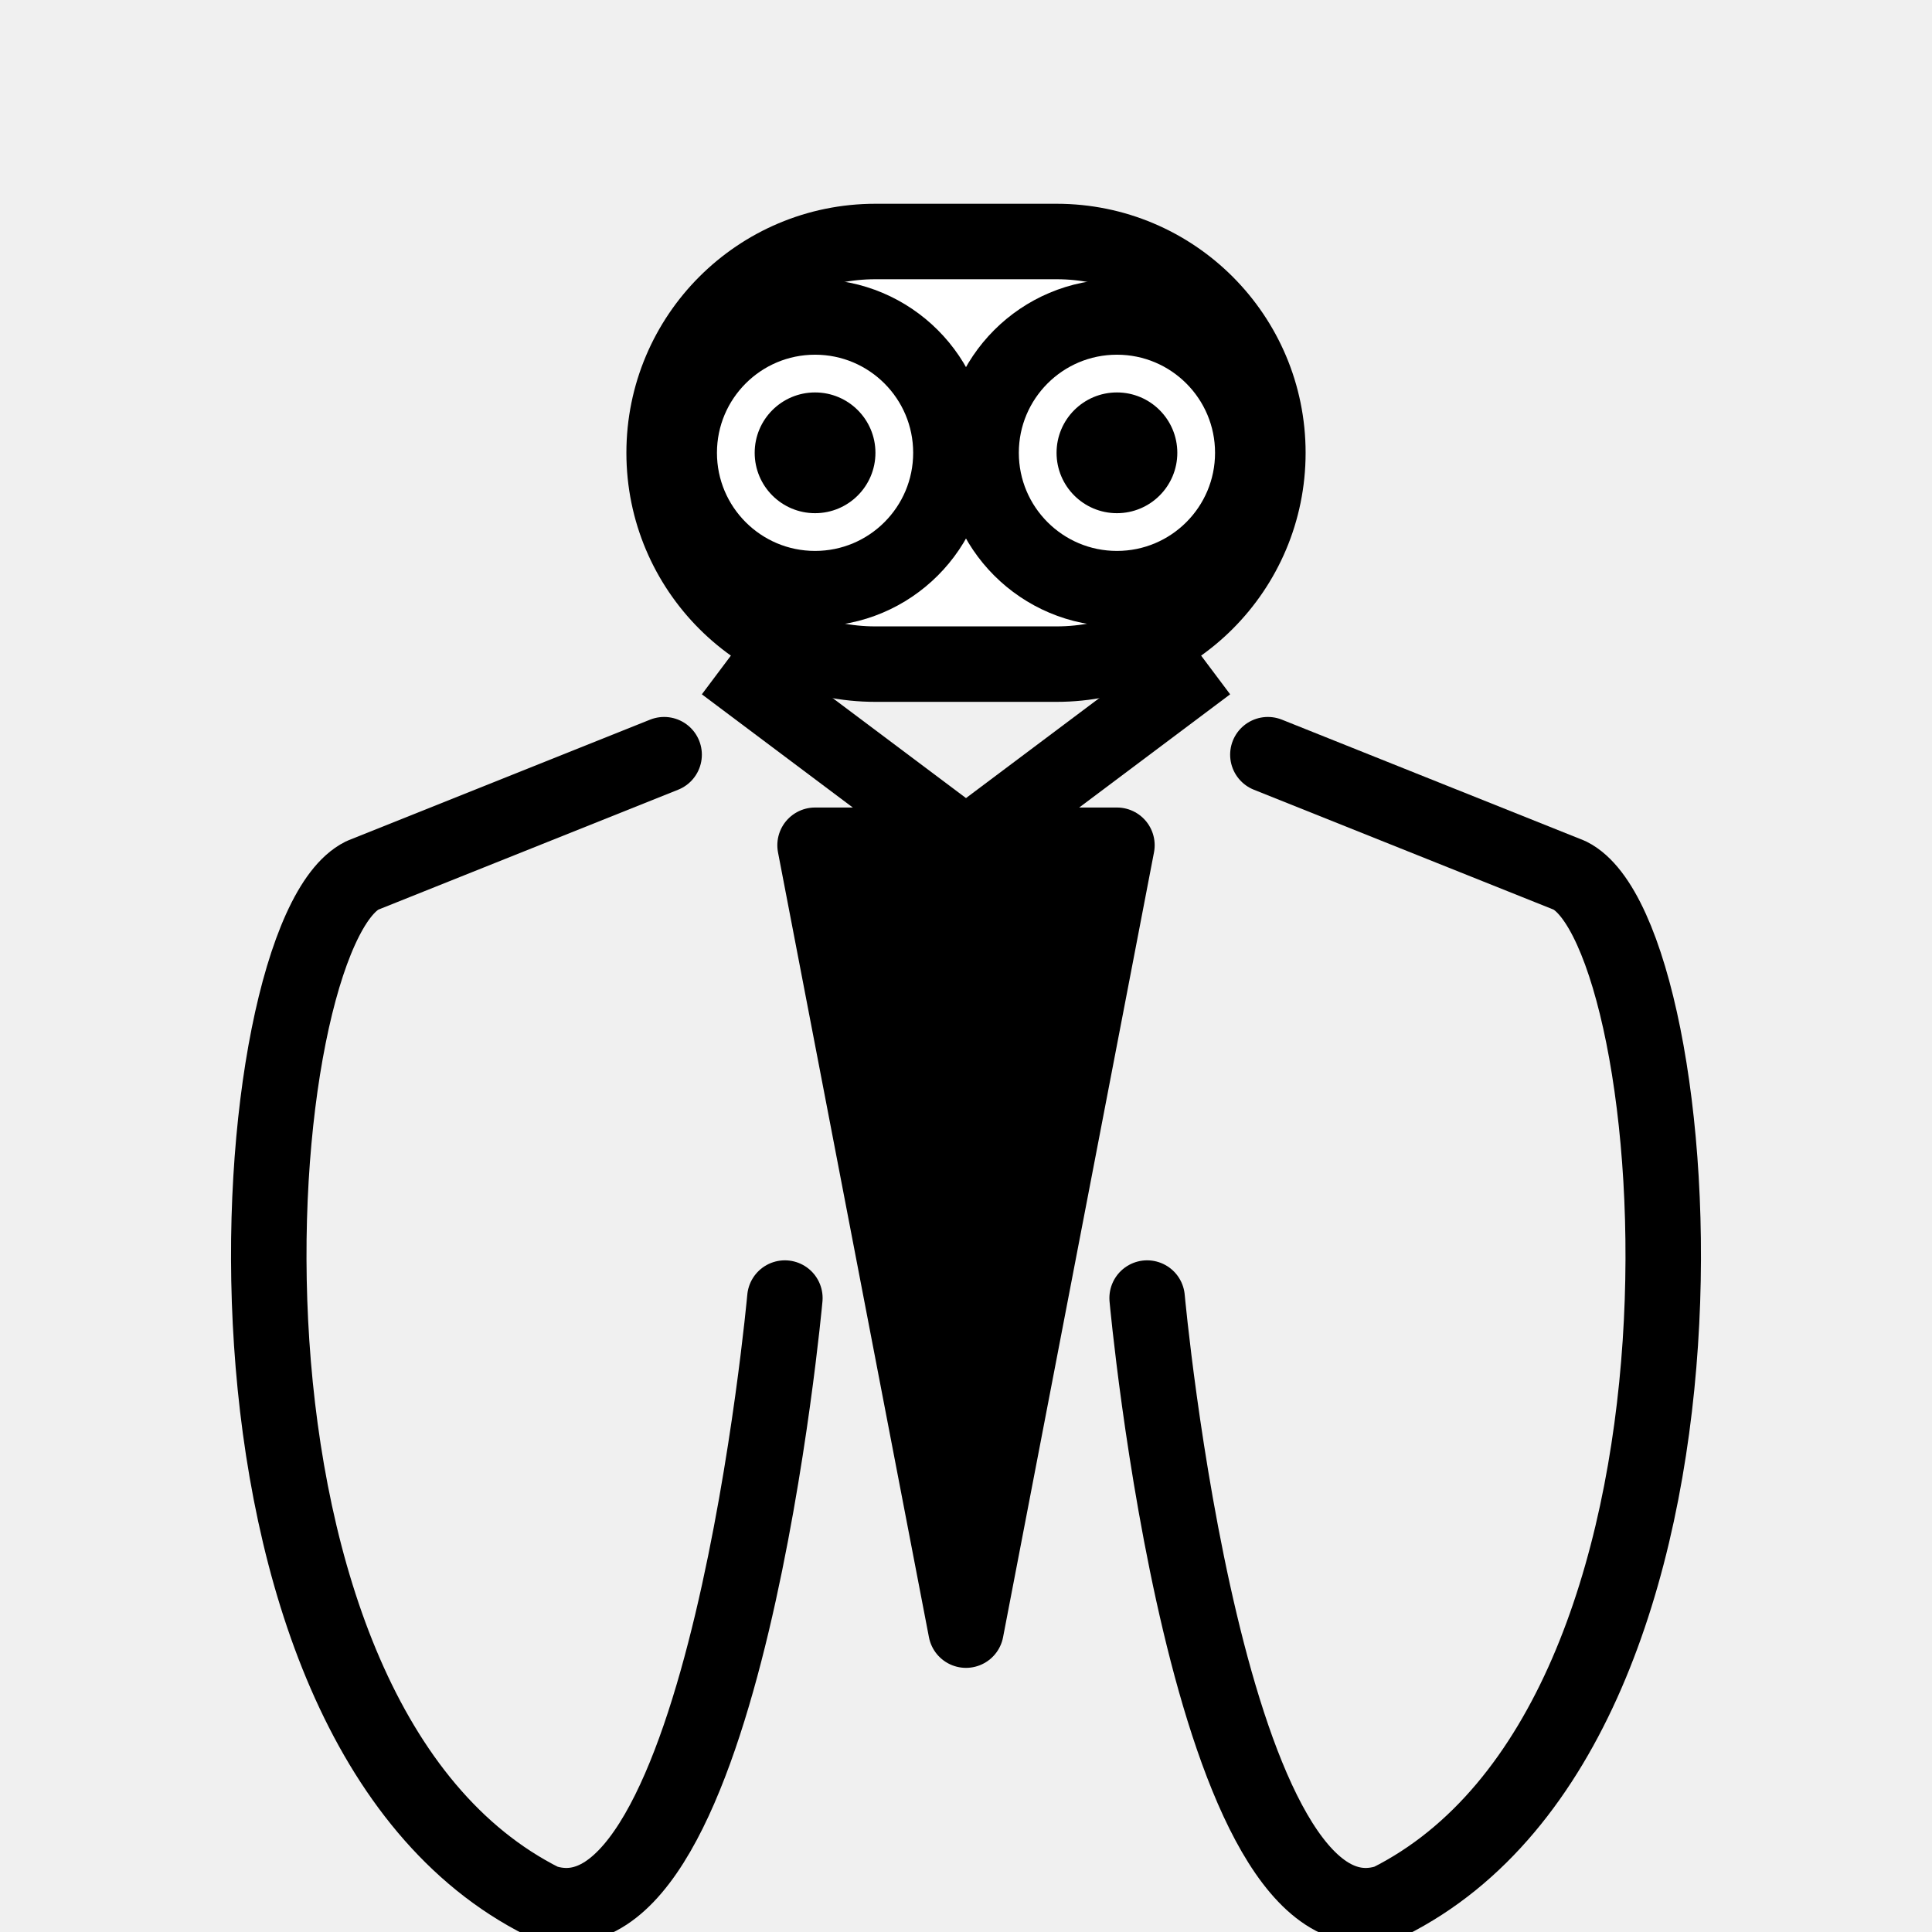
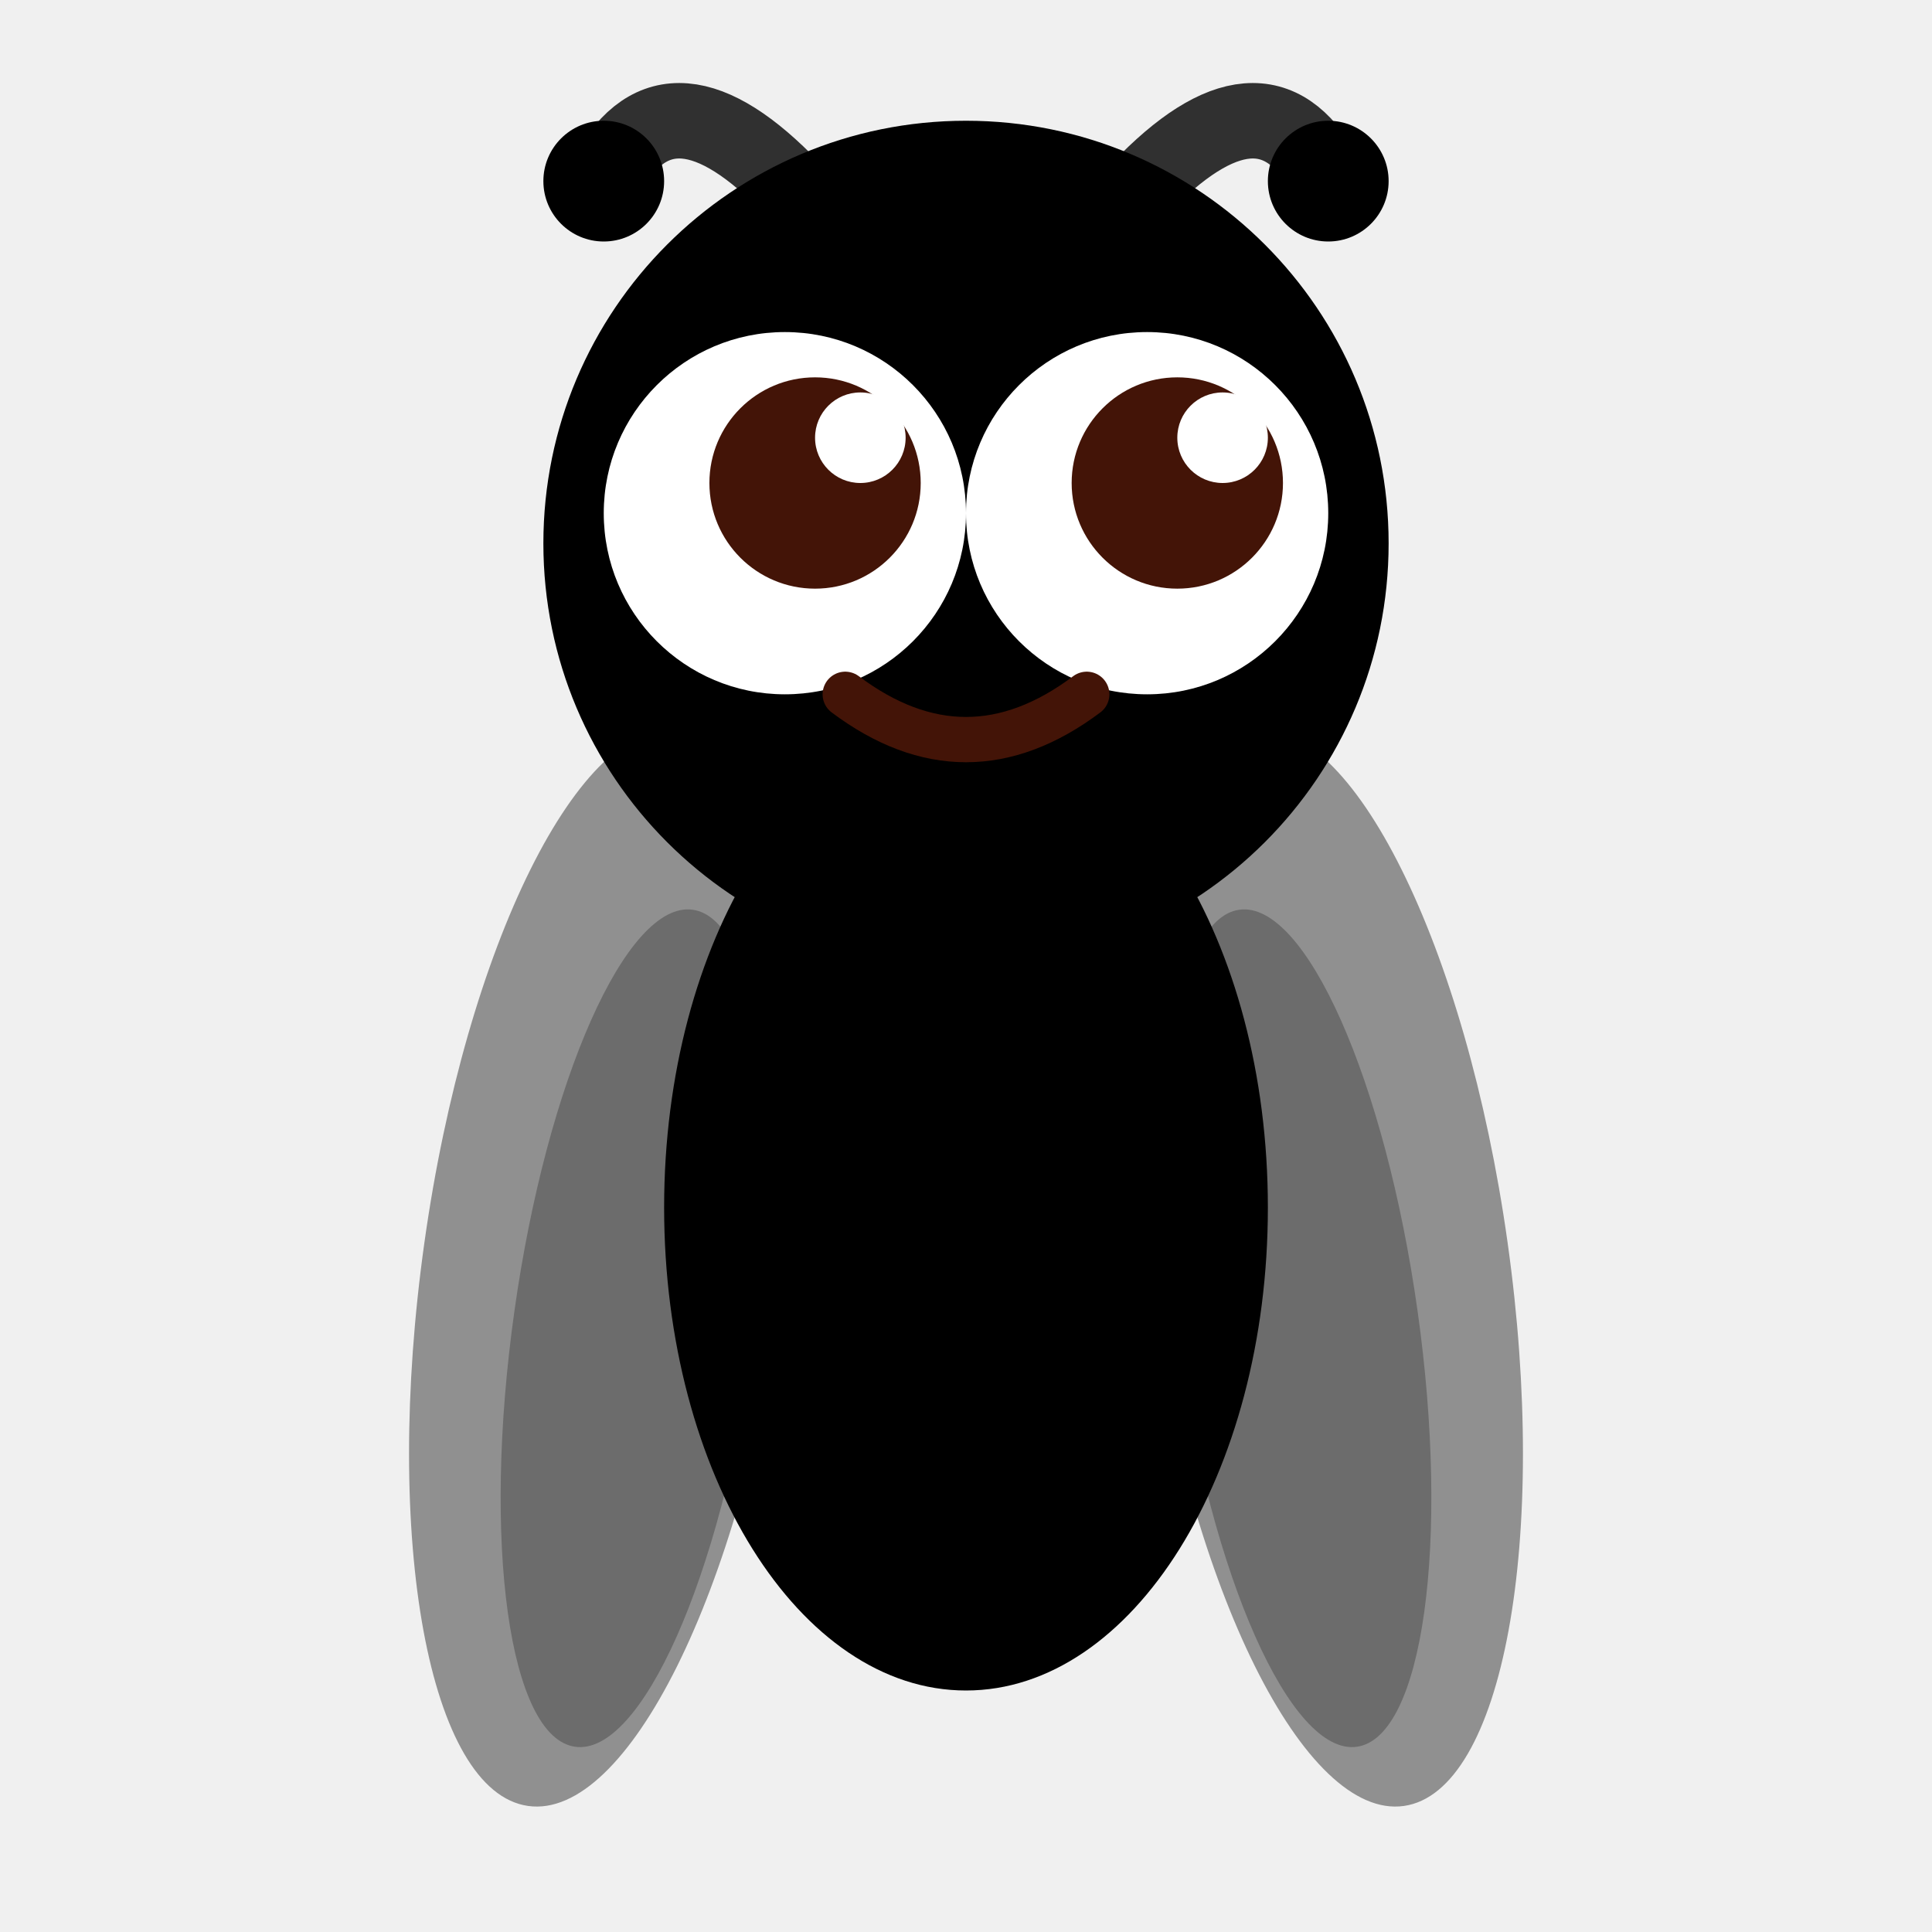
- <svg xmlns="http://www.w3.org/2000/svg" viewBox="0 0 64 64" fill="none" stroke="currentColor" stroke-width="2.5" stroke-linecap="round" stroke-linejoin="round">
-   <path d="M22 25 L12 29 C8 31 6 57 18 63 C24 65 26 43 26 43" />
-   <path d="M42 25 L52 29 C56 31 58 57 46 63 C40 65 38 43 38 43" />
-   <path d="M24 22 L32 28 L40 22" stroke-linecap="butt" />
-   <path d="M27 28 L37 28 L32 54 Z" fill="currentColor" stroke="none" />
-   <path d="M27 28 L37 28 L32 54 Z" fill="none" />
-   <rect x="22" y="8" width="20" height="14" rx="7" fill="white" stroke="currentColor" />
-   <circle cx="27" cy="15" r="4.5" fill="white" stroke="currentColor" />
-   <circle cx="37" cy="15" r="4.5" fill="white" stroke="currentColor" />
-   <circle cx="27" cy="15" r="2" fill="currentColor" stroke="none" />
-   <circle cx="37" cy="15" r="2" fill="currentColor" stroke="none" />
+ <svg xmlns="http://www.w3.org/2000/svg" viewBox="0 0 64 64" fill="none">
+   <ellipse cx="20" cy="42" rx="6" ry="18" fill="currentColor" fill-opacity="0.4" transform="rotate(8 20 42)" />
+   <ellipse cx="44" cy="42" rx="6" ry="18" fill="currentColor" fill-opacity="0.4" transform="rotate(-8 44 42)" />
+   <ellipse cx="21" cy="44" rx="4" ry="14" fill="currentColor" fill-opacity="0.25" transform="rotate(8 21 44)" />
+   <ellipse cx="43" cy="44" rx="4" ry="14" fill="currentColor" fill-opacity="0.25" transform="rotate(-8 43 44)" />
+   <ellipse cx="32" cy="40" rx="10" ry="16" fill="currentColor" />
+   <ellipse cx="32" cy="38" rx="7" ry="10" fill="currentColor" fill-opacity="0.7" />
+   <path d="M25 42 Q32 44 39 42" stroke="currentColor" stroke-opacity="0.8" stroke-width="1.5" fill="none" />
+   <path d="M26 48 Q32 50 38 48" stroke="currentColor" stroke-opacity="0.8" stroke-width="1.5" fill="none" />
+   <circle cx="32" cy="18" r="14" fill="currentColor" />
+   <circle cx="32" cy="17" r="12" fill="currentColor" fill-opacity="0.7" />
+   <circle cx="26" cy="17" r="6" fill="white" />
+   <circle cx="38" cy="17" r="6" fill="white" />
+   <circle cx="27" cy="16" r="3.5" fill="#431407" />
+   <circle cx="39" cy="16" r="3.5" fill="#431407" />
+   <circle cx="28.5" cy="14.5" r="1.5" fill="white" />
+   <circle cx="40.5" cy="14.5" r="1.5" fill="white" />
+   <path d="M28 23 Q32 26 36 23" stroke="#431407" stroke-width="1.5" stroke-linecap="round" fill="none" />
+   <path d="M26 6 Q22 2 20 6" stroke="currentColor" stroke-opacity="0.8" stroke-width="2.5" stroke-linecap="round" fill="none" />
+   <path d="M38 6 Q42 2 44 6" stroke="currentColor" stroke-opacity="0.8" stroke-width="2.5" stroke-linecap="round" fill="none" />
+   <circle cx="20" cy="6" r="2" fill="currentColor" />
+   <circle cx="44" cy="6" r="2" fill="currentColor" />
</svg>
